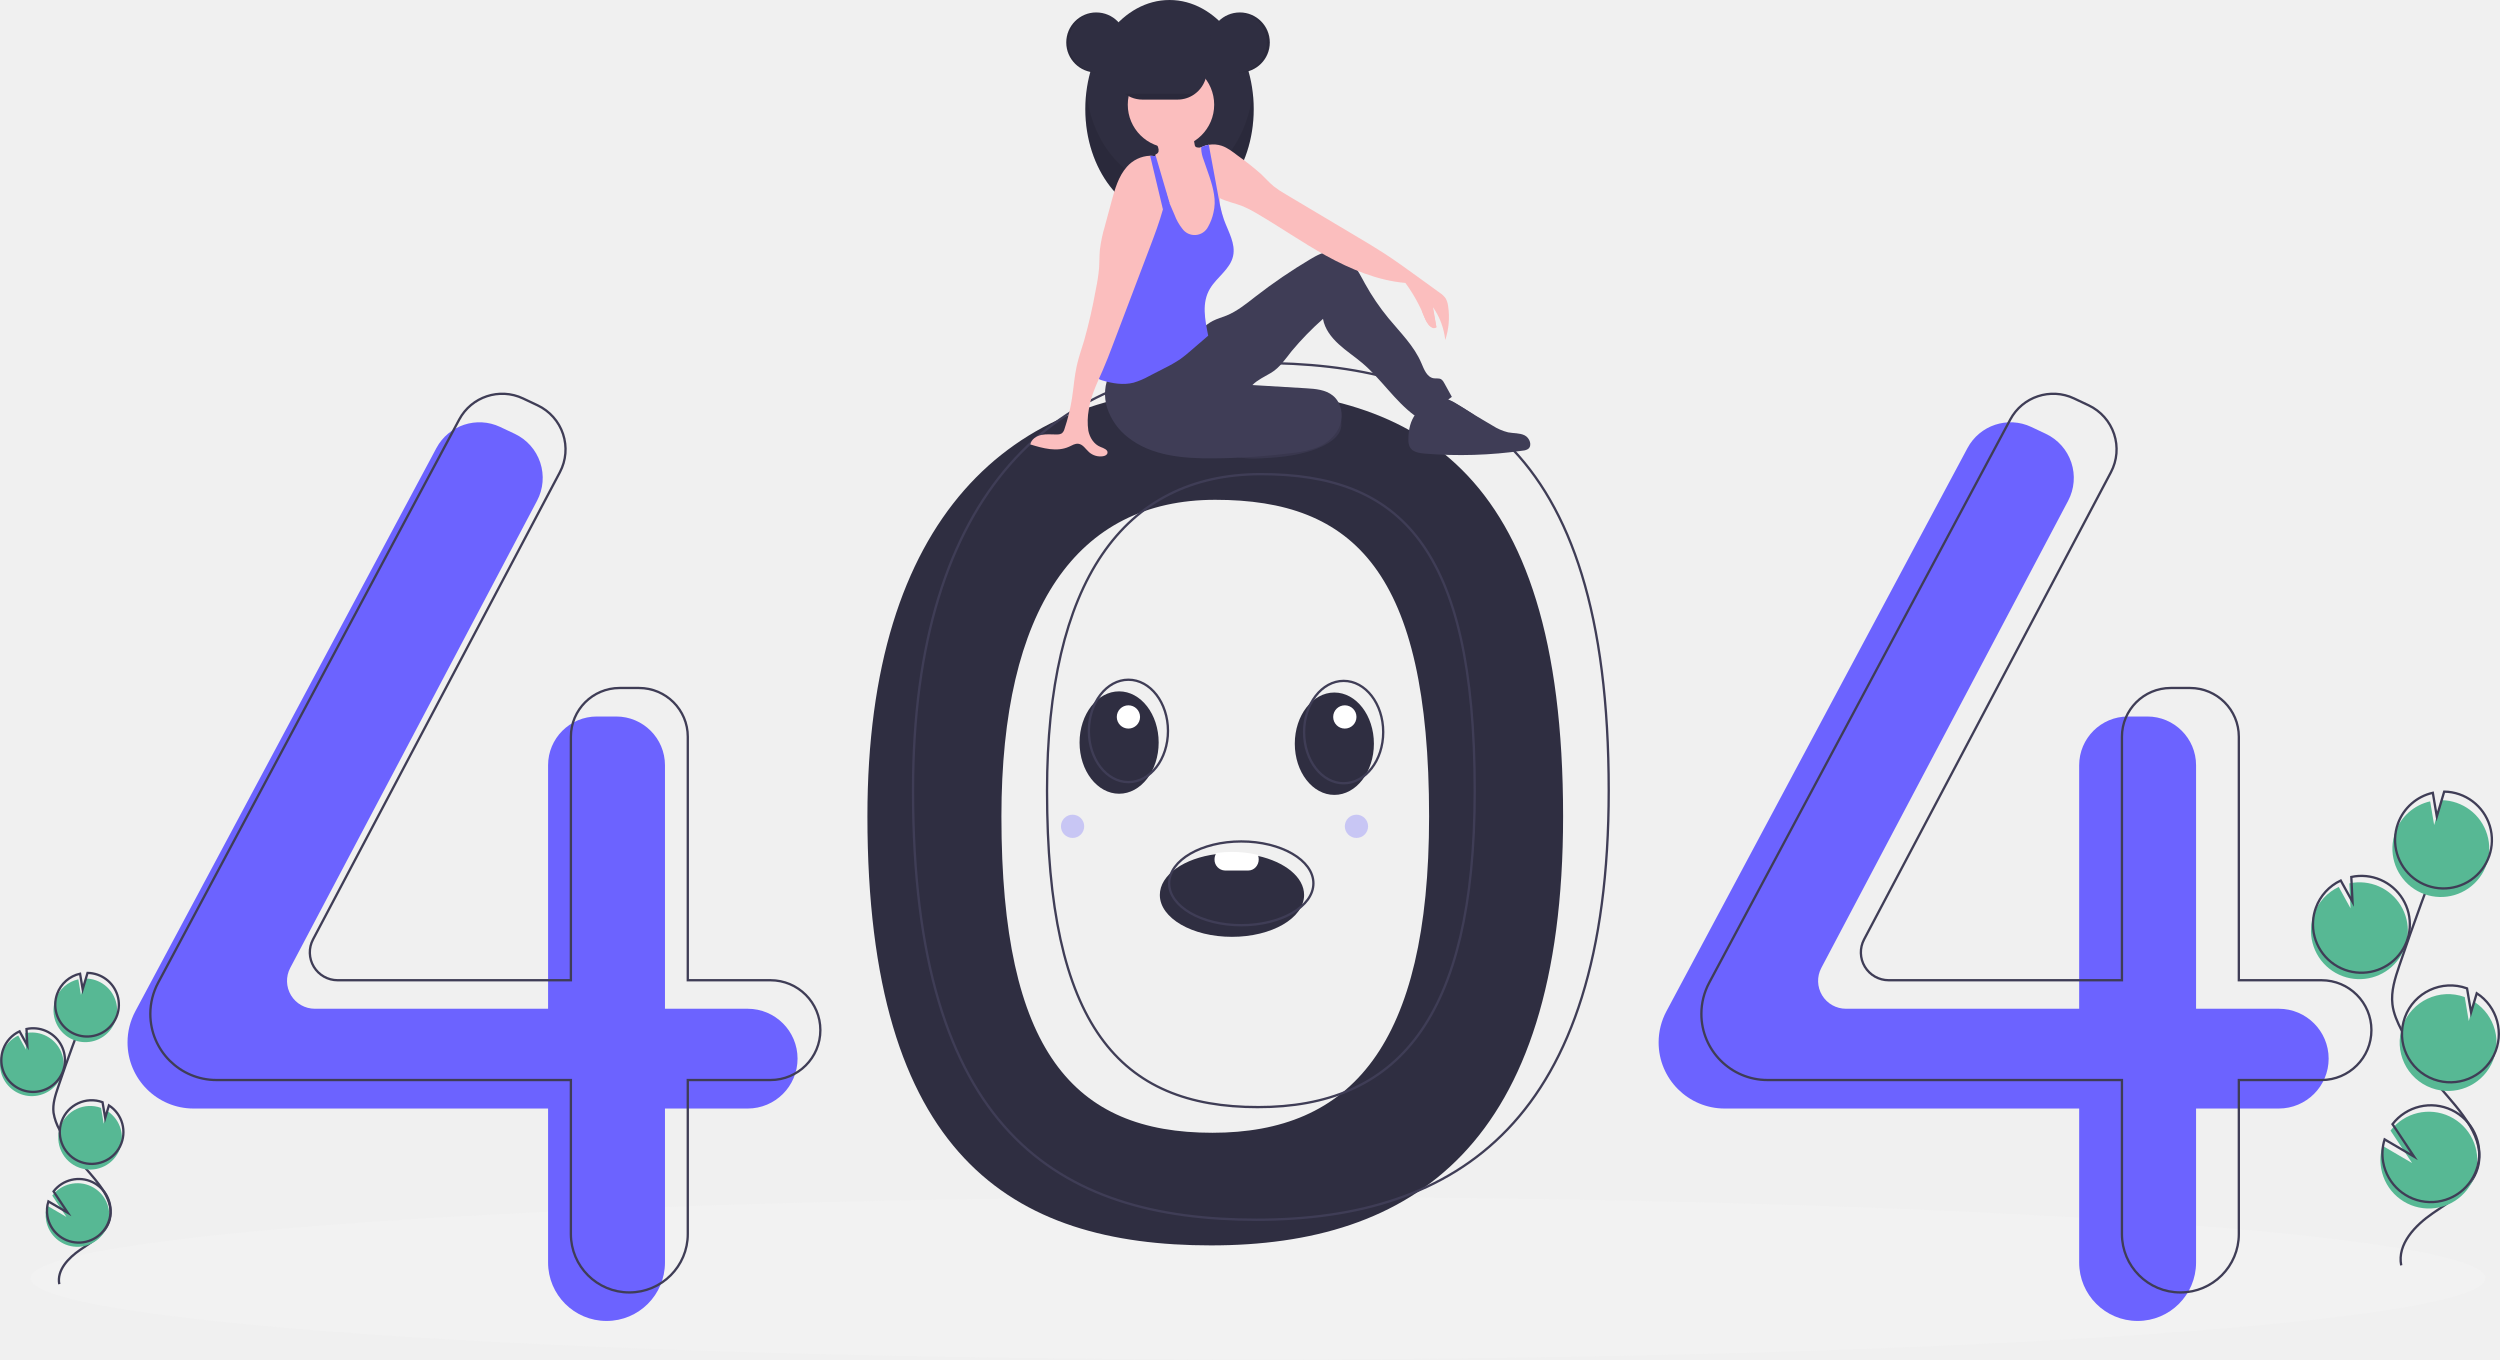
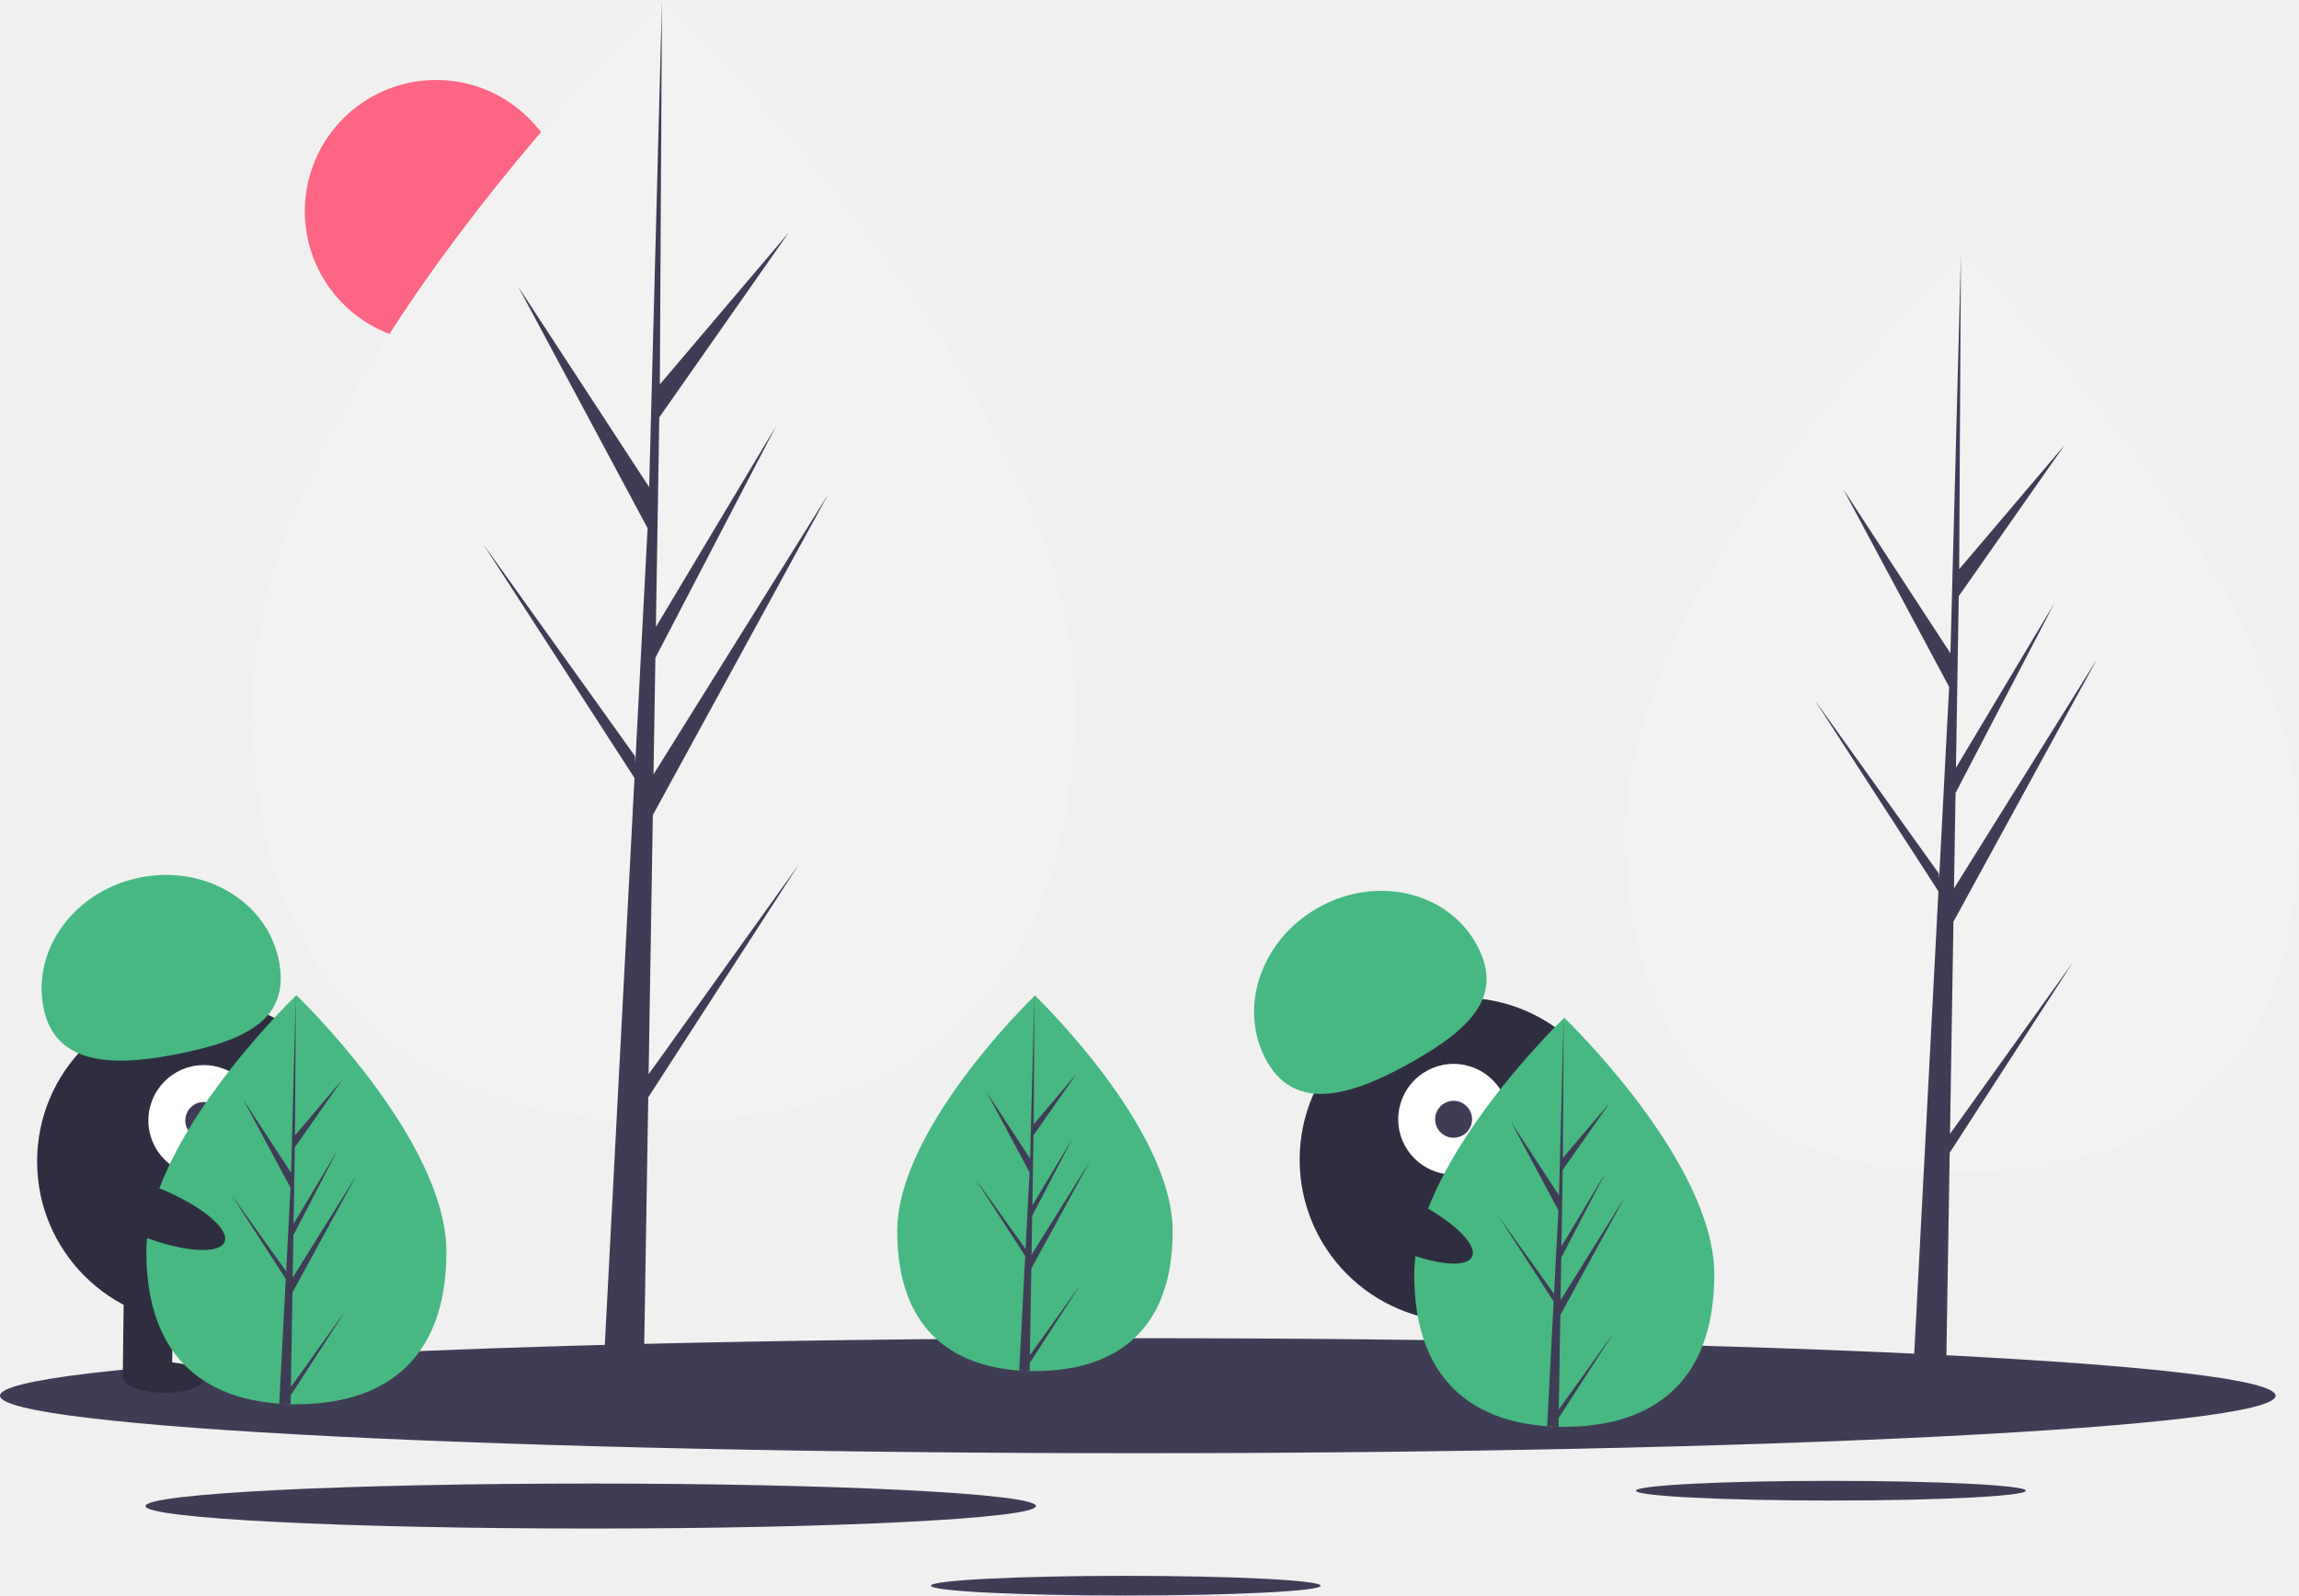
- <svg xmlns="http://www.w3.org/2000/svg" id="fd59ce54-f850-4dfc-bc34-dd7d379d600e" data-name="Layer 1" width="1074.392" height="584.231" viewBox="0 0 1074.392 584.231">
-   <ellipse cx="540.643" cy="549.309" rx="527.5" ry="34.922" fill="#f2f2f2" />
-   <path d="M583.48,324.894c-85.944,0-147.651,55.139-147.651,183.798,0,145.813,61.707,184.411,147.651,184.411s151.327-42.274,151.327-184.411C734.807,356.753,669.424,324.894,583.48,324.894Zm.565,319.808c-59.527,0-90.626-34.923-90.626-135.916,0-89.112,32.372-136.105,91.899-136.105s91.899,30.868,91.899,136.105C677.217,607.234,643.572,644.703,584.045,644.703Z" transform="translate(-63.054 -157.8845)" fill="#2f2e41" />
-   <path d="M384.365,591.401H348.831V486.762A20.956,20.956,0,0,0,327.875,465.806h-8.326a20.956,20.956,0,0,0-20.956,20.956V591.401H198.363a11.963,11.963,0,0,1-10.578-17.552l106.082-200.78A20.956,20.956,0,0,0,284.287,344.33l-6.262-2.957a20.956,20.956,0,0,0-27.429,9.07L121.214,592.475a28.416,28.416,0,0,0-3.356,13.396v0a28.416,28.416,0,0,0,28.416,28.416H298.593v66.167a25.119,25.119,0,0,0,25.119,25.119h0a25.119,25.119,0,0,0,25.119-25.119V634.287h35.534a21.443,21.443,0,0,0,21.443-21.443v0A21.443,21.443,0,0,0,384.365,591.401Z" transform="translate(-63.054 -157.8845)" fill="#6c63ff" />
-   <path d="M1042.362,591.401h-35.534V486.762A20.956,20.956,0,0,0,985.872,465.806h-8.326a20.956,20.956,0,0,0-20.956,20.956V591.401H856.359a11.963,11.963,0,0,1-10.578-17.552L951.864,373.069A20.956,20.956,0,0,0,942.284,344.33l-6.262-2.957a20.956,20.956,0,0,0-27.429,9.07L779.211,592.475a28.416,28.416,0,0,0-3.356,13.396v0a28.416,28.416,0,0,0,28.416,28.416H956.589v66.167a25.119,25.119,0,0,0,25.119,25.119h0a25.119,25.119,0,0,0,25.119-25.119V634.287h35.534a21.443,21.443,0,0,0,21.443-21.443v0A21.443,21.443,0,0,0,1042.362,591.401Z" transform="translate(-63.054 -157.8845)" fill="#6c63ff" />
-   <path d="M394.168,579.148H358.634V474.509a20.956,20.956,0,0,0-20.956-20.956h-8.326a20.956,20.956,0,0,0-20.956,20.956V579.148H208.165a11.963,11.963,0,0,1-10.578-17.552L303.67,360.816a20.956,20.956,0,0,0-9.58-28.739l-6.262-2.957a20.956,20.956,0,0,0-27.429,9.07L131.017,580.222a28.416,28.416,0,0,0-3.356,13.396v0a28.416,28.416,0,0,0,28.416,28.416H308.395v66.167a25.119,25.119,0,0,0,25.119,25.119h0a25.119,25.119,0,0,0,25.119-25.119V622.034h35.534a21.443,21.443,0,0,0,21.443-21.443v0A21.443,21.443,0,0,0,394.168,579.148Z" transform="translate(-63.054 -157.8845)" fill="none" stroke="#3f3d56" stroke-miterlimit="10" />
-   <path d="M1060.742,579.148h-35.534V474.509a20.956,20.956,0,0,0-20.956-20.956H995.925a20.956,20.956,0,0,0-20.956,20.956V579.148H874.739a11.963,11.963,0,0,1-10.578-17.552L970.244,360.816a20.956,20.956,0,0,0-9.58-28.739l-6.262-2.957a20.956,20.956,0,0,0-27.429,9.07L797.59,580.222a28.416,28.416,0,0,0-3.356,13.396v0a28.416,28.416,0,0,0,28.416,28.416H974.969v66.167a25.119,25.119,0,0,0,25.119,25.119h0a25.119,25.119,0,0,0,25.119-25.119V622.034h35.534a21.443,21.443,0,0,0,21.443-21.443v0A21.443,21.443,0,0,0,1060.742,579.148Z" transform="translate(-63.054 -157.8845)" fill="none" stroke="#3f3d56" stroke-miterlimit="10" />
-   <path d="M603.085,313.866c-85.944,0-147.651,55.139-147.651,183.798,0,145.813,61.707,184.411,147.651,184.411s151.327-42.274,151.327-184.411C754.412,345.725,689.029,313.866,603.085,313.866Zm.565,319.808c-59.527,0-90.626-34.923-90.626-135.916,0-89.112,32.372-136.105,91.899-136.105s91.899,30.868,91.899,136.105C696.822,596.206,663.177,633.675,603.65,633.675Z" transform="translate(-63.054 -157.8845)" fill="none" stroke="#3f3d56" stroke-miterlimit="10" />
-   <circle cx="471.141" cy="18.25" r="12.901" fill="#2f2e41" />
-   <ellipse cx="502.607" cy="46.885" rx="36.186" ry="46.885" fill="#2f2e41" />
-   <path d="M565.661,237.494c-18.128,0-33.141-17.271-35.776-39.805a60.976,60.976,0,0,0-.41,7.08c0,25.894,16.201,46.885,36.186,46.885s36.186-20.991,36.186-46.885a60.976,60.976,0,0,0-.41-7.08C598.803,220.224,583.789,237.494,565.661,237.494Z" transform="translate(-63.054 -157.8845)" opacity="0.1" />
-   <path d="M639.296,342.073c-.777,3.193-4.128,5.751-7.839,7.538-7.802,3.757-17.425,4.878-26.76,5.254a45.176,45.176,0,0,1-7.144-.132,20.537,20.537,0,0,1-12.251-5.631,1.681,1.681,0,0,1,.044-2.844c4.969-5.459,13.262-8.806,21.616-11.216,6.334-1.827,17.381-6.561,24.29-5.922C637.944,329.739,640.277,338.041,639.296,342.073Z" transform="translate(-63.054 -157.8845)" fill="#3f3d56" />
-   <path d="M639.296,342.073c-.777,3.193-4.128,5.751-7.839,7.538-7.802,3.757-17.425,4.878-26.76,5.254a45.176,45.176,0,0,1-7.144-.132,20.537,20.537,0,0,1-12.251-5.631,1.681,1.681,0,0,1,.044-2.844c4.969-5.459,13.262-8.806,21.616-11.216,6.334-1.827,17.381-6.561,24.29-5.922C637.944,329.739,640.277,338.041,639.296,342.073Z" transform="translate(-63.054 -157.8845)" opacity="0.1" />
-   <path d="M540.098,318.206a19.77,19.77,0,0,0-1.199,15.075,26.339,26.339,0,0,0,8.829,12.497c10.095,8.092,23.988,9.205,36.925,9.093a284.649,284.649,0,0,0,33.905-2.324,40.538,40.538,0,0,0,11.001-2.554c4.222-1.827,7.933-5.178,9.436-9.526s.436-9.672-3.134-12.574c-3.137-2.55-7.463-2.9-11.498-3.143l-23.088-1.387c2.281-2.308,5.318-3.614,8.096-5.292,3.685-2.226,6.134-5.965,8.813-9.335a129.001,129.001,0,0,1,13.439-13.817c.751,4.31,3.478,7.85,6.687,10.824s6.908,5.368,10.244,8.2c8.079,6.858,13.896,16.167,22.392,22.5a43.829,43.829,0,0,0,16.049-8.012l-3.302-5.981a3.94,3.94,0,0,0-1.245-1.553c-.935-.575-2.14-.279-3.225-.441-2.901-.435-4.168-3.784-5.306-6.487-3.125-7.422-9.108-13.18-14.218-19.404a98.009,98.009,0,0,1-9.996-14.723c-1.717-3.102-3.288-6.331-5.617-9.003s-5.594-4.773-9.139-4.781c-3.132-.007-6.021,1.584-8.714,3.183a230.477,230.477,0,0,0-23.63,16.099c-3.944,3.062-7.863,6.296-12.489,8.174-1.947.79-4,1.331-5.869,2.292-3.273,1.684-5.757,4.534-8.431,7.064C566.277,311.892,553.219,317.738,540.098,318.206Z" transform="translate(-63.054 -157.8845)" fill="#3f3d56" />
-   <path d="M588.374,253.983a23.774,23.774,0,0,1-1.734,8.033,10.045,10.045,0,0,1-5.768,5.573,12.375,12.375,0,0,1-5.623.182,10.882,10.882,0,0,1-4.582-1.561c-2.165-1.488-3.244-4.144-3.637-6.743-.393-2.596-.217-5.249-.469-7.863a42.944,42.944,0,0,0-1.202-6.255c-.17-.683-.343-1.362-.513-2.042-.167-.68-.33-1.359-.481-2.039-.138-.639-.267-1.281-.378-1.926-.091-.544-.173-1.092-.233-1.643a18.423,18.423,0,0,0-.809-4.811,14.607,14.607,0,0,0-1.687-2.854c-.286-.409-.563-.818-.818-1.243a5.89,5.89,0,0,1-.972-3.748,3.286,3.286,0,0,1,.148-.601c.025-.076.053-.151.085-.223A1.802,1.802,0,0,0,560.932,223.07a3.433,3.433,0,0,0-.148-1.778,11.318,11.318,0,0,0-.96-2.288c-.264-.478-1.161-1.34-1.167-1.888-.013-1.101,2.14-1.989,3.011-2.423a16.796,16.796,0,0,1,8.597-1.743c1.904.129,3.968.714,5.019,2.31.944,1.438.818,3.301,1.221,4.972a1.471,1.471,0,0,0,.299.664,1.341,1.341,0,0,0,.739.34,4.549,4.549,0,0,0,1.416.057h.003a2.931,2.931,0,0,0,.371-.054,4.957,4.957,0,0,0,2.033-.878q.585-.156,1.18-.255a.251.251,0,0,0,.047-.009c1.576,4.975,1.781,10.308,3.071,15.374.639,2.52,1.554,5.009,1.683,7.602.009.113.013.23.016.346.019.834-.047,1.674-.013,2.505a6.981,6.981,0,0,0,.126,1.114,15.611,15.611,0,0,0,.525,1.743l.009.028c.06.183.116.368.164.554.035.135.066.267.091.403l.003.009A14.938,14.938,0,0,1,588.374,253.983Z" transform="translate(-63.054 -157.8845)" fill="#fbbebe" />
-   <circle cx="503.237" cy="44.997" r="18.565" fill="#fbbebe" />
-   <path d="M684.157,304.033a30.445,30.445,0,0,0-5.236-14.103q.722,4.295,1.447,8.587a3.214,3.214,0,0,1-3.367-1.035,10.337,10.337,0,0,1-1.765-3.276,67.466,67.466,0,0,0-8.21-14.736c-11.819-.985-23.502-5.884-33.896-11.595-10.396-5.708-20.126-12.552-30.384-18.502a43.573,43.573,0,0,0-5.544-2.832c-3.21-1.287-6.812-1.954-9.855-3.468-.204-.101-.409-.208-.61-.318a12.578,12.578,0,0,1-1.945-1.306,10.344,10.344,0,0,1-.931-.856,20.351,20.351,0,0,1-3.559-5.953c-1.633-3.612-2.215-7.97-3.845-11.583a11.203,11.203,0,0,1,2.502-1.765h.003c.132-.069.264-.135.4-.198a11.94,11.94,0,0,1,2.004-.733q.585-.156,1.18-.255a.251.251,0,0,0,.047-.009,11.566,11.566,0,0,1,5.491.434c2.587.875,4.767,2.621,6.941,4.273a114.02,114.02,0,0,1,10.148,8.049c1.794,1.718,3.43,3.606,5.359,5.167a42.144,42.144,0,0,0,5.057,3.351q15.656,9.327,31.315,18.65c3.534,2.105,7.07,4.21,10.526,6.438,5.249,3.386,10.308,7.055,15.365,10.721q4.47,3.238,8.936,6.479a9.728,9.728,0,0,1,2.533,2.341,8.472,8.472,0,0,1,1.123,3.433A31.387,31.387,0,0,1,684.157,304.033Z" transform="translate(-63.054 -157.8845)" fill="#fbbebe" />
-   <path d="M592.977,267.944c-1.252,5.617-6.929,9.012-9.896,13.946-3.688,6.123-2.184,13.241-.799,20.255q-3.795,3.271-7.593,6.542c-1.397,1.199-2.794,2.404-4.298,3.464a57.351,57.351,0,0,1-6.86,3.94q-3.361,1.728-6.721,3.458a32.128,32.128,0,0,1-6.58,2.788c-4.415,1.133-9.103.34-13.471-.972a6.088,6.088,0,0,1-1.473-.601,2.394,2.394,0,0,1-.699-.632,3.911,3.911,0,0,1-.444-2.539c.444-7.351,2.24-14.547,4.031-21.69a85.26,85.26,0,0,1,3.848-12.577,85.077,85.077,0,0,1,5.415-10.151,68.368,68.368,0,0,1,7.929-11.514,18.479,18.479,0,0,0,3.675-4.739c1.117-2.549.686-5.472.913-8.247a17.148,17.148,0,0,1,1.633-6.007v-.003a17.093,17.093,0,0,1,1.743-2.882q.458,1.067.916,2.13.302.699.598,1.394.387.897.768,1.787,1.1,2.558,2.196,5.113a21.59,21.59,0,0,0,3.335,5.944,6.499,6.499,0,0,0,11.123-.853,21.261,21.261,0,0,0,2.272-6.013,19.215,19.215,0,0,0,.252-7.835c-.758-5.009-2.889-10.126-4.437-14.78a14.945,14.945,0,0,1-1.079-4.871,3.351,3.351,0,0,1,.057-.56c.009-.047.019-.098.028-.145a11.94,11.94,0,0,1,2.004-.733q.585-.156,1.18-.255,2.044,11.064,4.094,22.127c.032.173.066.346.098.522.195,1.057.393,2.115.614,3.169.198.957.412,1.91.651,2.857l.009.028c.082.321.167.639.255.957l.003.009c.242.868.513,1.731.818,2.58C590.938,257.475,594.164,262.629,592.977,267.944Z" transform="translate(-63.054 -157.8845)" fill="#6c63ff" />
-   <path d="M668.321,346.877a6.583,6.583,0,0,0,.61,3.143c1.162,2.124,3.95,2.606,6.362,2.805a188.377,188.377,0,0,0,42.266-1.288,4.886,4.886,0,0,0,2.151-.668c1.99-1.395.763-4.795-1.41-5.884s-4.751-.826-7.135-1.297a22.479,22.479,0,0,1-6.678-2.896q-7.252-4.167-14.293-8.688c-2.795-1.795-6.093-3.71-9.24-2.646C672.43,332.343,668.265,337.681,668.321,346.877Z" transform="translate(-63.054 -157.8845)" fill="#3f3d56" />
-   <path d="M564.437,240.874v.003c-.022.132-.044.261-.072.39-.035.214-.076.431-.116.645-.39,1.998-.868,3.987-1.419,5.963-1.51,5.459-3.534,10.831-5.541,16.123q-8.081,21.287-16.164,42.577c-1.359,3.575-2.716,7.152-4.261,10.654-.516,1.167-1.048,2.344-1.576,3.534-1.894,4.257-3.713,8.653-4.317,13.184a27.45,27.45,0,0,0-.192,9.04c.604,2.97,2.407,5.872,5.23,6.97,1.378.538,3.351,1.259,2.974,2.69-.204.787-1.098,1.171-1.901,1.303a7.312,7.312,0,0,1-5.966-1.718c-1.507-1.337-2.665-3.417-4.67-3.641-1.388-.151-2.665.68-3.936,1.262-5.186,2.369-11.227.711-16.674-.972.428-2.206,2.643-3.66,4.843-4.1,2.199-.444,4.474-.129,6.718-.189a3.51,3.51,0,0,0,2.042-.525,3.705,3.705,0,0,0,1.101-1.882,78.964,78.964,0,0,0,3.213-13.147c.724-4.666,1.026-9.405,2.058-14.015.802-3.597,2.042-7.08,3.106-10.61a224.682,224.682,0,0,0,5.06-22.077,78.02,78.02,0,0,0,1.425-9.368c.179-2.612.094-5.236.346-7.838a60.888,60.888,0,0,1,2.111-9.997q1.444-5.348,2.885-10.689c1.425-5.271,2.955-10.746,6.567-14.843a13.962,13.962,0,0,1,10.028-4.789,9.882,9.882,0,0,1,2.13.23c.116.028.233.057.349.088a8.634,8.634,0,0,1,2.174.9c1.114-.708,1.68-.459,2.42.632a6.973,6.973,0,0,1,.881,3.795A52.424,52.424,0,0,1,564.437,240.874Z" transform="translate(-63.054 -157.8845)" fill="#fbbebe" />
-   <path d="M565.661,245.046l-.047.047-.255.255-2.53,2.527-1.24-5.208-4.251-17.854a9.882,9.882,0,0,1,2.13.23,3.286,3.286,0,0,1,.148-.601l.201.689,1.441,4.902,2.728,9.308.45,1.532v.003Z" transform="translate(-63.054 -157.8845)" fill="#6c63ff" />
-   <path d="M581.715,188.087a12.582,12.582,0,0,1-3.7,8.896,12.314,12.314,0,0,1-1.36,1.176,12.528,12.528,0,0,1-7.536,2.524H554.023a12.59,12.59,0,0,1,0-25.18h15.096A12.629,12.629,0,0,1,581.715,188.087Z" transform="translate(-63.054 -157.8845)" fill="#2f2e41" />
-   <circle cx="532.815" cy="18.25" r="12.901" fill="#2f2e41" />
-   <path d="M595.554,163.234c-.158,0-.315.006-.472.012a12.898,12.898,0,0,1,0,25.778c.157.006.314.012.472.012a12.901,12.901,0,1,0,0-25.802Z" transform="translate(-63.054 -157.8845)" opacity="0.1" />
-   <path d="M534.195,163.234c.158,0,.315.006.472.012a12.898,12.898,0,0,0,0,25.778c-.157.006-.314.012-.472.012a12.901,12.901,0,0,1,0-25.802Z" transform="translate(-63.054 -157.8845)" opacity="0.1" />
-   <path d="M576.655,198.159a12.528,12.528,0,0,1-7.536,2.524H554.023a12.528,12.528,0,0,1-7.536-2.524Z" transform="translate(-63.054 -157.8845)" opacity="0.1" />
-   <path d="M674.14,291.64s3.252,9.372,6.229,6.876L677.996,286.267Z" transform="translate(-63.054 -157.8845)" fill="#fbbebe" />
-   <path d="M1069.918,577.434a20.813,20.813,0,1,0,2.772-39.915l.521,10.712-5.068-9.18a20.734,20.734,0,0,0-10.684,11.723,20.408,20.408,0,0,0-1.197,5.63A20.809,20.809,0,0,0,1069.918,577.434Z" transform="translate(-63.054 -157.8845)" fill="#57b894" />
-   <path d="M1094.995,701.678c-1.789-9.11,5.963-17.187,13.621-22.437s16.605-10.408,19.218-19.317c3.755-12.804-7.43-24.53-16.136-34.642a125.3,125.3,0,0,1-16.524-24.557c-1.811-3.533-3.476-7.225-3.952-11.166-.686-5.675,1.137-11.323,2.974-16.737q9.179-27.052,19.628-53.65" transform="translate(-63.054 -157.8845)" fill="none" stroke="#3f3d56" stroke-miterlimit="10" />
-   <path d="M1070.775,574.676a20.813,20.813,0,1,0,2.772-39.915l.521,10.712-5.068-9.18a20.734,20.734,0,0,0-10.684,11.723,20.408,20.408,0,0,0-1.197,5.63A20.809,20.809,0,0,0,1070.775,574.676Z" transform="translate(-63.054 -157.8845)" fill="none" stroke="#3f3d56" stroke-miterlimit="10" />
-   <path d="M1092.451,515.473a20.788,20.788,0,0,1,14.98-13.198l1.714,10.184,3.177-10.696a20.81,20.81,0,1,1-19.871,13.71Z" transform="translate(-63.054 -157.8845)" fill="#57b894" />
-   <path d="M1093.594,511.795a20.788,20.788,0,0,1,14.98-13.198l1.714,10.184,3.177-10.696a20.81,20.81,0,1,1-19.871,13.71Z" transform="translate(-63.054 -157.8845)" fill="none" stroke="#3f3d56" stroke-miterlimit="10" />
-   <path d="M1108.045,625.489a20.81,20.81,0,0,0,18.419-37.023l-2.441,8.219-1.731-10.304a.362.362,0,0,0-.053-.02,20.811,20.811,0,1,0-14.194,39.127Z" transform="translate(-63.054 -157.8845)" fill="#57b894" />
-   <path d="M1109.035,621.764a20.81,20.81,0,0,0,18.419-37.023l-2.441,8.219-1.731-10.304a.362.362,0,0,0-.053-.02,20.811,20.811,0,1,0-14.194,39.127Z" transform="translate(-63.054 -157.8845)" fill="none" stroke="#3f3d56" stroke-miterlimit="10" />
-   <path d="M1086.378,660.051a20.801,20.801,0,1,0,4.011-16.297l9.273,13.957-12.67-7.408A20.616,20.616,0,0,0,1086.378,660.051Z" transform="translate(-63.054 -157.8845)" fill="#57b894" />
-   <path d="M1087.235,657.294a20.801,20.801,0,1,0,4.011-16.297l9.273,13.957-12.67-7.408A20.616,20.616,0,0,0,1087.235,657.294Z" transform="translate(-63.054 -157.8845)" fill="none" stroke="#3f3d56" stroke-miterlimit="10" />
-   <path d="M72.061,628.133a13.674,13.674,0,1,0,1.821-26.225l.342,7.038-3.33-6.032a13.623,13.623,0,0,0-7.019,7.702,13.409,13.409,0,0,0-.787,3.699A13.672,13.672,0,0,0,72.061,628.133Z" transform="translate(-63.054 -157.8845)" fill="#57b894" />
-   <path d="M88.538,709.763c-1.175-5.986,3.918-11.292,8.949-14.741s10.91-6.838,12.626-12.692c2.467-8.412-4.882-16.117-10.601-22.76A82.324,82.324,0,0,1,88.656,643.436a22.21,22.21,0,0,1-2.597-7.336c-.451-3.729.747-7.439,1.954-10.996q6.031-17.773,12.896-35.249" transform="translate(-63.054 -157.8845)" fill="none" stroke="#3f3d56" stroke-miterlimit="10" />
-   <path d="M72.625,626.321a13.674,13.674,0,1,0,1.821-26.225l.342,7.038L71.458,601.103a13.623,13.623,0,0,0-7.019,7.702,13.409,13.409,0,0,0-.787,3.699A13.672,13.672,0,0,0,72.625,626.321Z" transform="translate(-63.054 -157.8845)" fill="none" stroke="#3f3d56" stroke-miterlimit="10" />
-   <path d="M86.866,587.423a13.658,13.658,0,0,1,9.842-8.671l1.126,6.691,2.087-7.027a13.673,13.673,0,1,1-13.055,9.007Z" transform="translate(-63.054 -157.8845)" fill="#57b894" />
-   <path d="M87.617,585.007a13.658,13.658,0,0,1,9.842-8.671l1.126,6.691L100.673,576a13.673,13.673,0,1,1-13.055,9.007Z" transform="translate(-63.054 -157.8845)" fill="none" stroke="#3f3d56" stroke-miterlimit="10" />
-   <path d="M97.112,659.706a13.673,13.673,0,0,0,12.102-24.325l-1.604,5.4-1.137-6.77a.238.238,0,0,0-.035-.013,13.673,13.673,0,1,0-9.326,25.707Z" transform="translate(-63.054 -157.8845)" fill="#57b894" />
-   <path d="M97.762,657.259a13.673,13.673,0,0,0,12.102-24.325l-1.604,5.4-1.137-6.77a.238.238,0,0,0-.035-.013,13.673,13.673,0,1,0-9.326,25.707Z" transform="translate(-63.054 -157.8845)" fill="none" stroke="#3f3d56" stroke-miterlimit="10" />
-   <path d="M82.876,682.414a13.667,13.667,0,1,0,2.635-10.708l6.092,9.17-8.324-4.867A13.545,13.545,0,0,0,82.876,682.414Z" transform="translate(-63.054 -157.8845)" fill="#57b894" />
-   <path d="M83.439,680.602a13.667,13.667,0,1,0,2.635-10.708l6.092,9.17-8.324-4.867A13.545,13.545,0,0,0,83.439,680.602Z" transform="translate(-63.054 -157.8845)" fill="none" stroke="#3f3d56" stroke-miterlimit="10" />
-   <ellipse cx="480.946" cy="319.115" rx="17" ry="22" fill="#2f2e41" />
-   <ellipse cx="573.446" cy="319.615" rx="17" ry="22" fill="#2f2e41" />
-   <path d="M623.5,542.5c0,9.94-13.88,18-31,18s-31-8.06-31-18c0-8.61,10.41-15.81,24.32-17.57a50.104,50.104,0,0,1,6.68-.43,50.699,50.699,0,0,1,11.13,1.2C615.25,528.29,623.5,534.84,623.5,542.5Z" transform="translate(-63.054 -157.8845)" fill="#2f2e41" />
-   <ellipse cx="484.946" cy="314.115" rx="17" ry="22" fill="none" stroke="#3f3d56" stroke-miterlimit="10" />
-   <ellipse cx="577.446" cy="314.615" rx="17" ry="22" fill="none" stroke="#3f3d56" stroke-miterlimit="10" />
-   <ellipse cx="533.446" cy="379.615" rx="31" ry="18" fill="none" stroke="#3f3d56" stroke-miterlimit="10" />
-   <path d="M604,527.2a4.937,4.937,0,0,1-1.32,3.392A4.339,4.339,0,0,1,599.5,532h-10a4.664,4.664,0,0,1-4.5-4.8,4.905,4.905,0,0,1,.82-2.741A47.02,47.02,0,0,1,592.5,524a47.665,47.665,0,0,1,11.13,1.28A5.067,5.067,0,0,1,604,527.2Z" transform="translate(-63.054 -157.8845)" fill="#fff" />
-   <circle cx="484.946" cy="308.115" r="5" fill="#fff" />
-   <circle cx="577.946" cy="308.115" r="5" fill="#fff" />
-   <circle cx="582.946" cy="355.115" r="5" fill="#6c63ff" opacity="0.3" />
-   <circle cx="460.946" cy="355.115" r="5" fill="#6c63ff" opacity="0.3" />
+ <svg xmlns="http://www.w3.org/2000/svg" id="a706cf1c-1654-439b-8fcf-310eb7aa0e00" data-name="Layer 1" width="1120.592" height="777.916" viewBox="0 0 1120.592 777.916">
+   <circle cx="212.592" cy="103" r="64" fill="#ff6584" />
+   <path d="M563.68,404.164c0,151.011-89.774,203.739-200.516,203.739S162.649,555.175,162.649,404.164,363.165,61.042,363.165,61.042,563.68,253.152,563.68,404.164Z" transform="translate(-39.70387 -61.04208)" fill="#f2f2f2" />
+   <polygon points="316.156 523.761 318.21 397.378 403.674 241.024 318.532 377.552 319.455 320.725 378.357 207.605 319.699 305.687 319.699 305.687 321.359 203.481 384.433 113.423 321.621 187.409 322.658 0 316.138 248.096 316.674 237.861 252.547 139.704 315.646 257.508 309.671 371.654 309.493 368.625 235.565 265.329 309.269 379.328 308.522 393.603 308.388 393.818 308.449 394.99 293.29 684.589 313.544 684.589 315.974 535.005 389.496 421.285 316.156 523.761" fill="#3f3d56" />
+   <path d="M1160.296,466.014c0,123.61-73.484,166.77-164.132,166.77s-164.132-43.16-164.132-166.77S996.165,185.152,996.165,185.152,1160.296,342.404,1160.296,466.014Z" transform="translate(-39.70387 -61.04208)" fill="#f2f2f2" />
+   <polygon points="950.482 552.833 952.162 449.383 1022.119 321.4 952.426 433.154 953.182 386.639 1001.396 294.044 953.382 374.329 953.382 374.329 954.741 290.669 1006.369 216.952 954.954 277.514 955.804 124.11 950.467 327.188 950.906 318.811 898.414 238.464 950.064 334.893 945.173 428.327 945.027 425.847 884.514 341.294 944.844 434.608 944.232 446.293 944.123 446.469 944.173 447.428 931.764 684.478 948.343 684.478 950.332 562.037 1010.514 468.952 950.482 552.833" fill="#3f3d56" />
+   <ellipse cx="554.592" cy="680.479" rx="554.592" ry="28.034" fill="#3f3d56" />
+   <ellipse cx="892.445" cy="726.797" rx="94.989" ry="4.802" fill="#3f3d56" />
+   <ellipse cx="548.72" cy="773.114" rx="94.989" ry="4.802" fill="#3f3d56" />
+   <ellipse cx="287.944" cy="734.279" rx="217.014" ry="10.97" fill="#3f3d56" />
+   <circle cx="97.084" cy="566.27" r="79" fill="#2f2e41" />
+   <rect x="99.805" y="689.023" width="24" height="43" transform="translate(-31.32451 -62.31008) rotate(0.67509)" fill="#2f2e41" />
+   <rect x="147.802" y="689.589" width="24" height="43" transform="translate(-31.31452 -62.87555) rotate(0.67509)" fill="#2f2e41" />
+   <ellipse cx="119.546" cy="732.616" rx="7.5" ry="20" transform="translate(-654.1319 782.4795) rotate(-89.32491)" fill="#2f2e41" />
+   <ellipse cx="167.554" cy="732.182" rx="7.5" ry="20" transform="translate(-606.2547 830.0553) rotate(-89.32491)" fill="#2f2e41" />
+   <circle cx="99.319" cy="546.295" r="27" fill="#fff" />
+   <circle cx="99.319" cy="546.295" r="9" fill="#3f3d56" />
+   <path d="M61.026,552.946c-6.042-28.641,14.688-57.265,46.3-63.934s62.138,11.143,68.18,39.784-14.978,38.93-46.591,45.599S67.068,581.587,61.026,552.946Z" transform="translate(-39.70387 -61.04208)" fill="#47b881" />
+   <path d="M257.296,671.384c0,55.076-32.74,74.306-73.13,74.306q-1.404,0-2.803-.031c-1.871-.04-3.725-.129-5.556-.254-36.451-2.58-64.771-22.799-64.771-74.021,0-53.008,67.739-119.896,72.827-124.846l.009-.009c.196-.192.294-.285.294-.285S257.296,616.308,257.296,671.384Z" transform="translate(-39.70387 -61.04208)" fill="#47b881" />
+   <path d="M181.502,737.265l26.747-37.374-26.814,41.477-.071,4.291c-1.871-.04-3.725-.129-5.556-.254l2.883-55.103-.022-.428.049-.08.272-5.204-26.881-41.58,26.965,37.677.062,1.105,2.179-41.633-23.013-42.966,23.294,35.658,2.268-86.314.009-.294v.285l-.379,68.064,22.911-26.983-23.004,32.847-.606,37.276L204.185,621.958l-21.48,41.259-.339,20.723,31.056-49.791-31.171,57.023Z" transform="translate(-39.70387 -61.04208)" fill="#3f3d56" />
+   <circle cx="712.485" cy="565.415" r="79" fill="#2f2e41" />
+   <rect x="741.777" y="691.824" width="24" height="43" transform="translate(-215.9946 191.864) rotate(-17.08345)" fill="#2f2e41" />
+   <rect x="787.659" y="677.723" width="24" height="43" transform="matrix(0.95588, -0.29376, 0.29376, 0.95588, -209.8279, 204.7204)" fill="#2f2e41" />
+   <ellipse cx="767.887" cy="732.003" rx="20" ry="7.5" transform="translate(-220.8593 196.8331) rotate(-17.08345)" fill="#2f2e41" />
+   <ellipse cx="813.475" cy="716.946" rx="20" ry="7.5" transform="translate(-214.4248 209.561) rotate(-17.08345)" fill="#2f2e41" />
+   <circle cx="708.522" cy="545.71" r="27" fill="#fff" />
+   <circle cx="708.522" cy="545.71" r="9" fill="#3f3d56" />
+   <path d="M657.355,578.743c-14.49-25.433-3.478-59.016,24.594-75.009s62.576-8.341,77.065,17.093-2.391,41.644-30.463,57.637S671.845,604.176,657.355,578.743Z" transform="translate(-39.70387 -61.04208)" fill="#47b881" />
+   <path d="M611.296,661.299c0,50.557-30.054,68.21-67.13,68.21q-1.288,0-2.573-.029c-1.718-.037-3.419-.119-5.1-.233-33.461-2.368-59.457-20.929-59.457-67.948,0-48.659,62.181-110.059,66.852-114.603l.008-.008c.18-.176.27-.262.27-.262S611.296,610.742,611.296,661.299Z" transform="translate(-39.70387 -61.04208)" fill="#47b881" />
+   <path d="M541.72,721.774l24.553-34.307-24.614,38.074-.065,3.939c-1.718-.037-3.419-.119-5.1-.233l2.646-50.582-.02-.393.045-.074.249-4.777-24.675-38.168,24.753,34.585.057,1.014,2-38.217-21.125-39.44L541.806,625.928l2.082-79.232.008-.27v.262l-.348,62.48,21.031-24.769-21.117,30.152-.556,34.217,19.636-32.839-19.718,37.874-.311,19.023,28.508-45.706-28.614,52.344Z" transform="translate(-39.70387 -61.04208)" fill="#3f3d56" />
+   <path d="M875.296,682.384c0,55.076-32.74,74.306-73.13,74.306q-1.403,0-2.803-.031c-1.871-.04-3.725-.129-5.556-.254-36.451-2.58-64.771-22.799-64.771-74.021,0-53.008,67.739-119.896,72.827-124.846l.009-.009c.196-.192.294-.285.294-.285S875.296,627.308,875.296,682.384Z" transform="translate(-39.70387 -61.04208)" fill="#47b881" />
+   <path d="M799.502,748.265l26.747-37.374-26.814,41.477-.071,4.291c-1.871-.04-3.725-.129-5.556-.254l2.883-55.103-.022-.428.049-.08.272-5.204L770.108,654.011l26.965,37.677.062,1.105,2.179-41.633-23.013-42.966,23.294,35.658,2.268-86.314.009-.294v.285l-.379,68.064,22.911-26.983-23.004,32.847-.606,37.276L822.185,632.958l-21.48,41.259-.339,20.723,31.056-49.791-31.171,57.023Z" transform="translate(-39.70387 -61.04208)" fill="#3f3d56" />
+   <ellipse cx="721.517" cy="656.822" rx="12.4" ry="39.5" transform="translate(-220.8352 966.2232) rotate(-64.62574)" fill="#2f2e41" />
+   <ellipse cx="112.517" cy="651.822" rx="12.4" ry="39.5" transform="translate(-574.0794 452.7137) rotate(-68.15829)" fill="#2f2e41" />
</svg>
